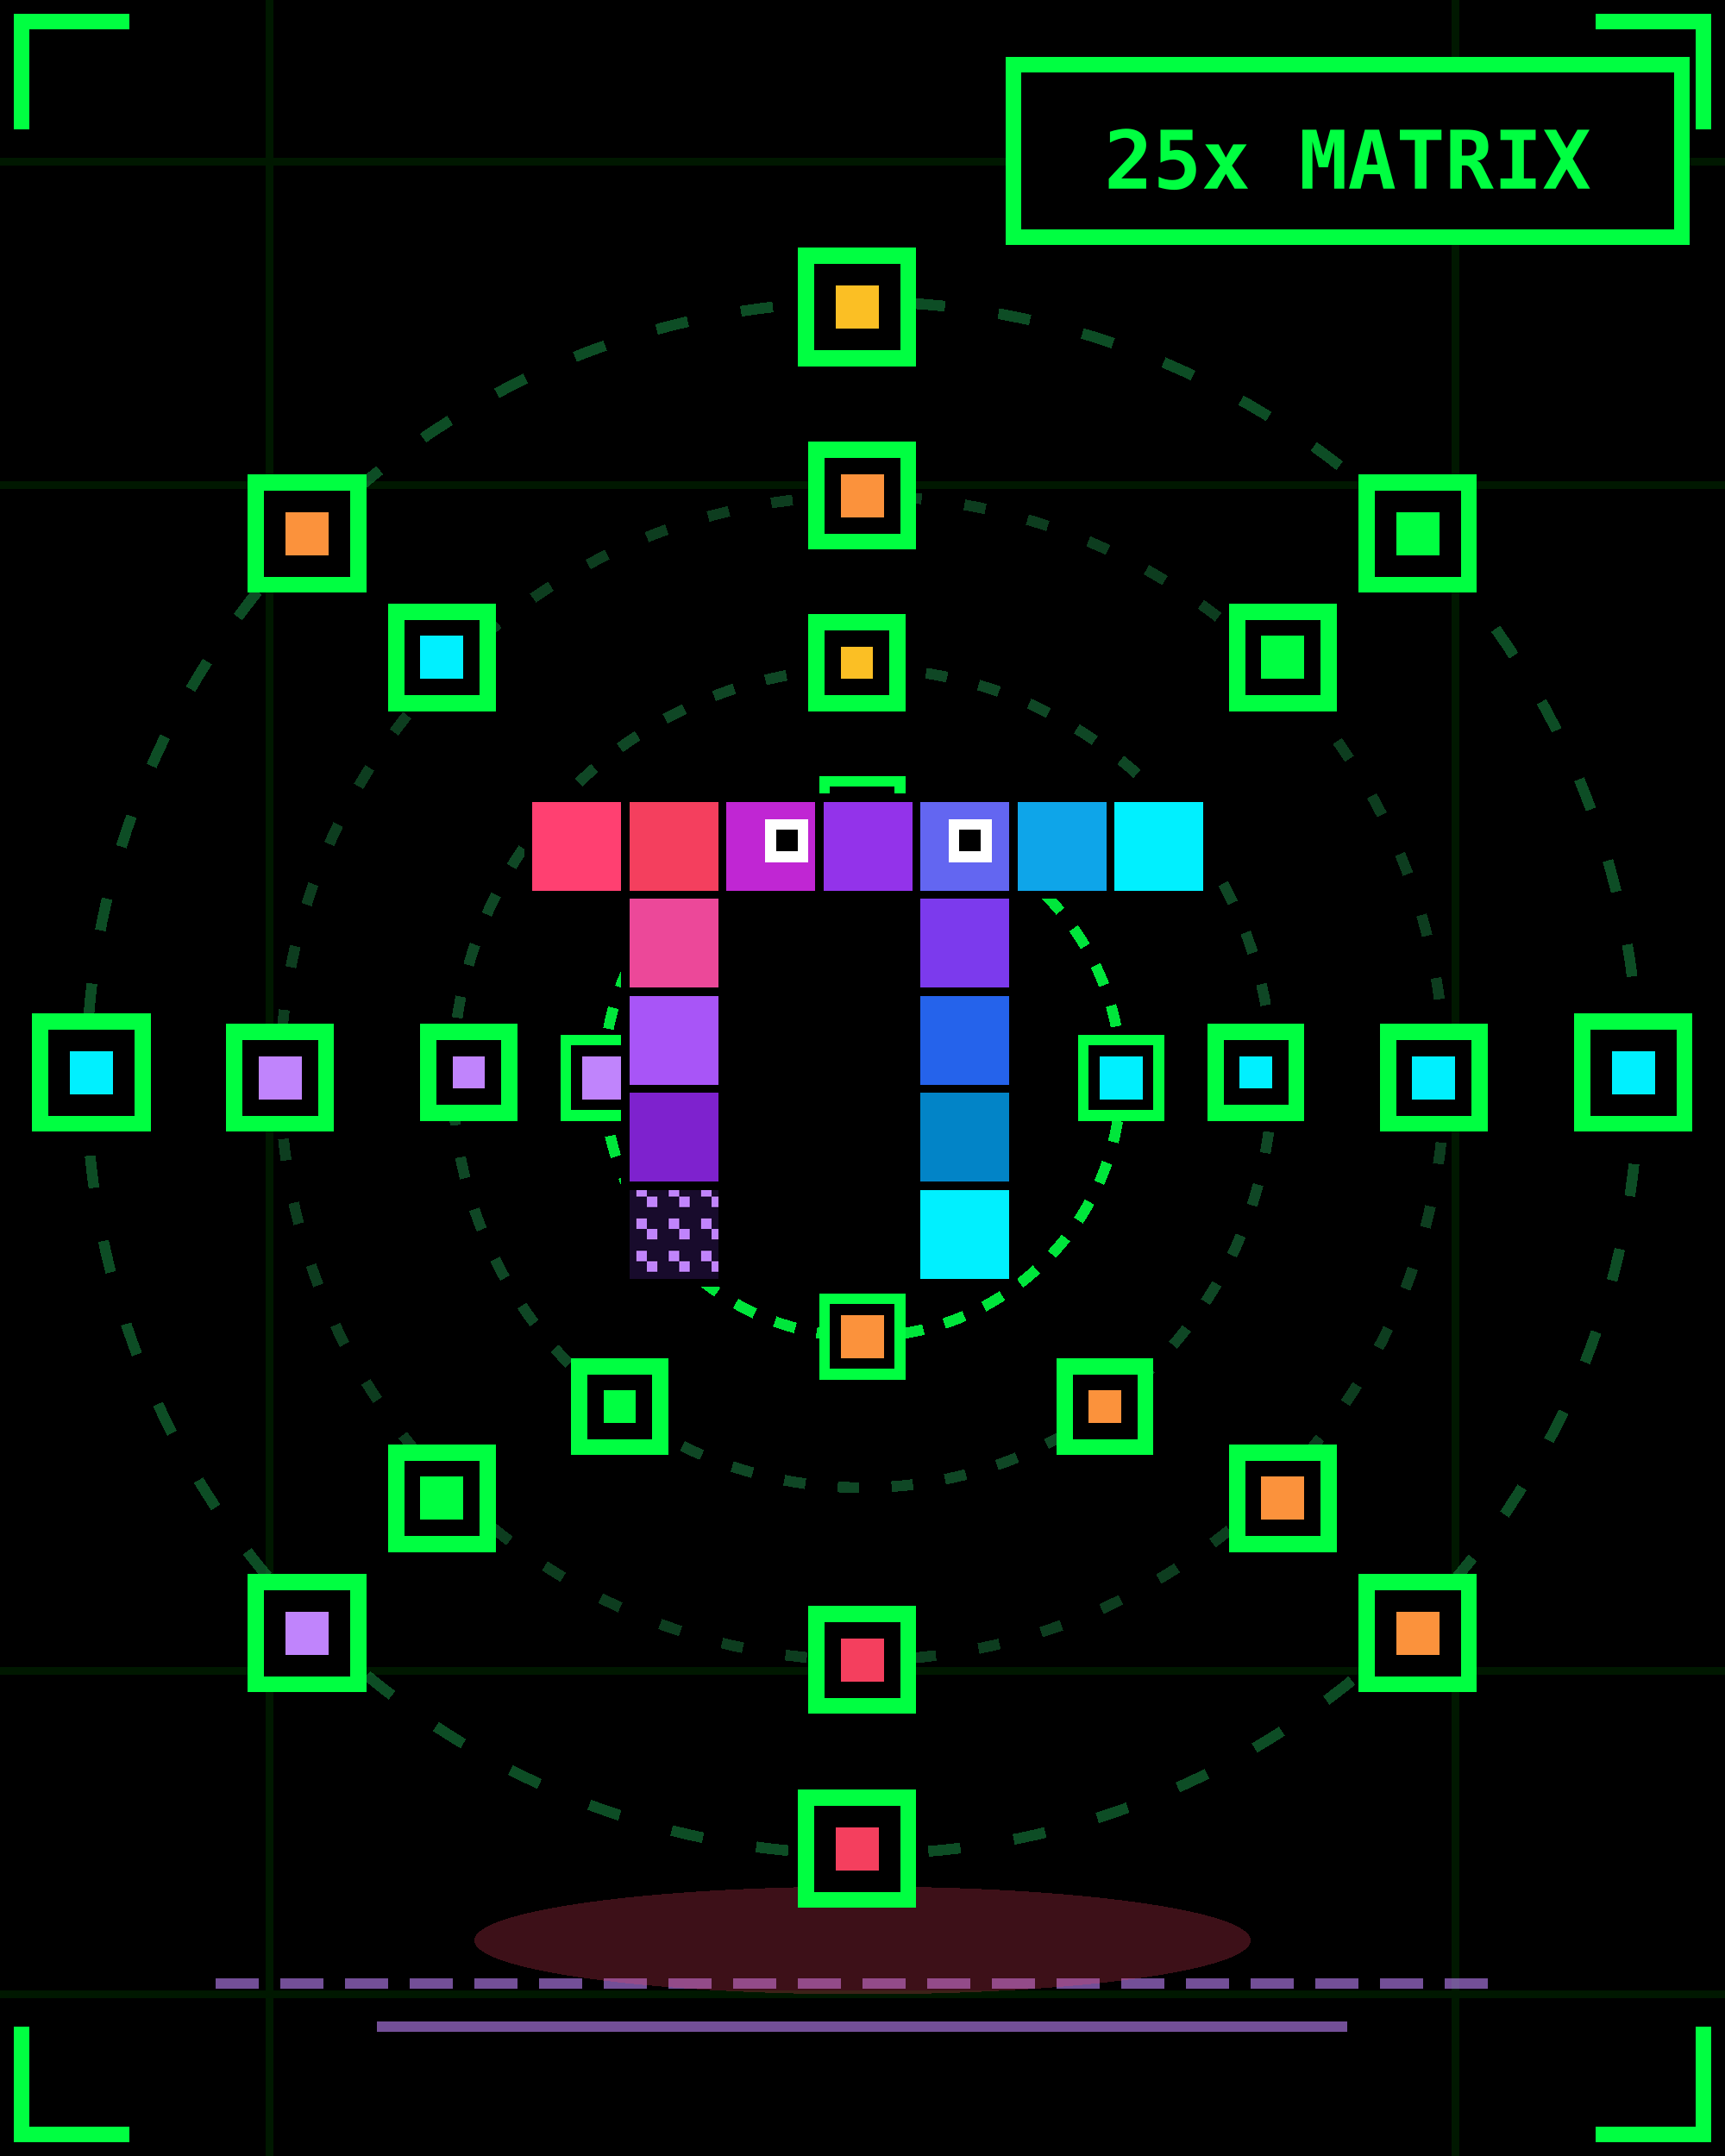
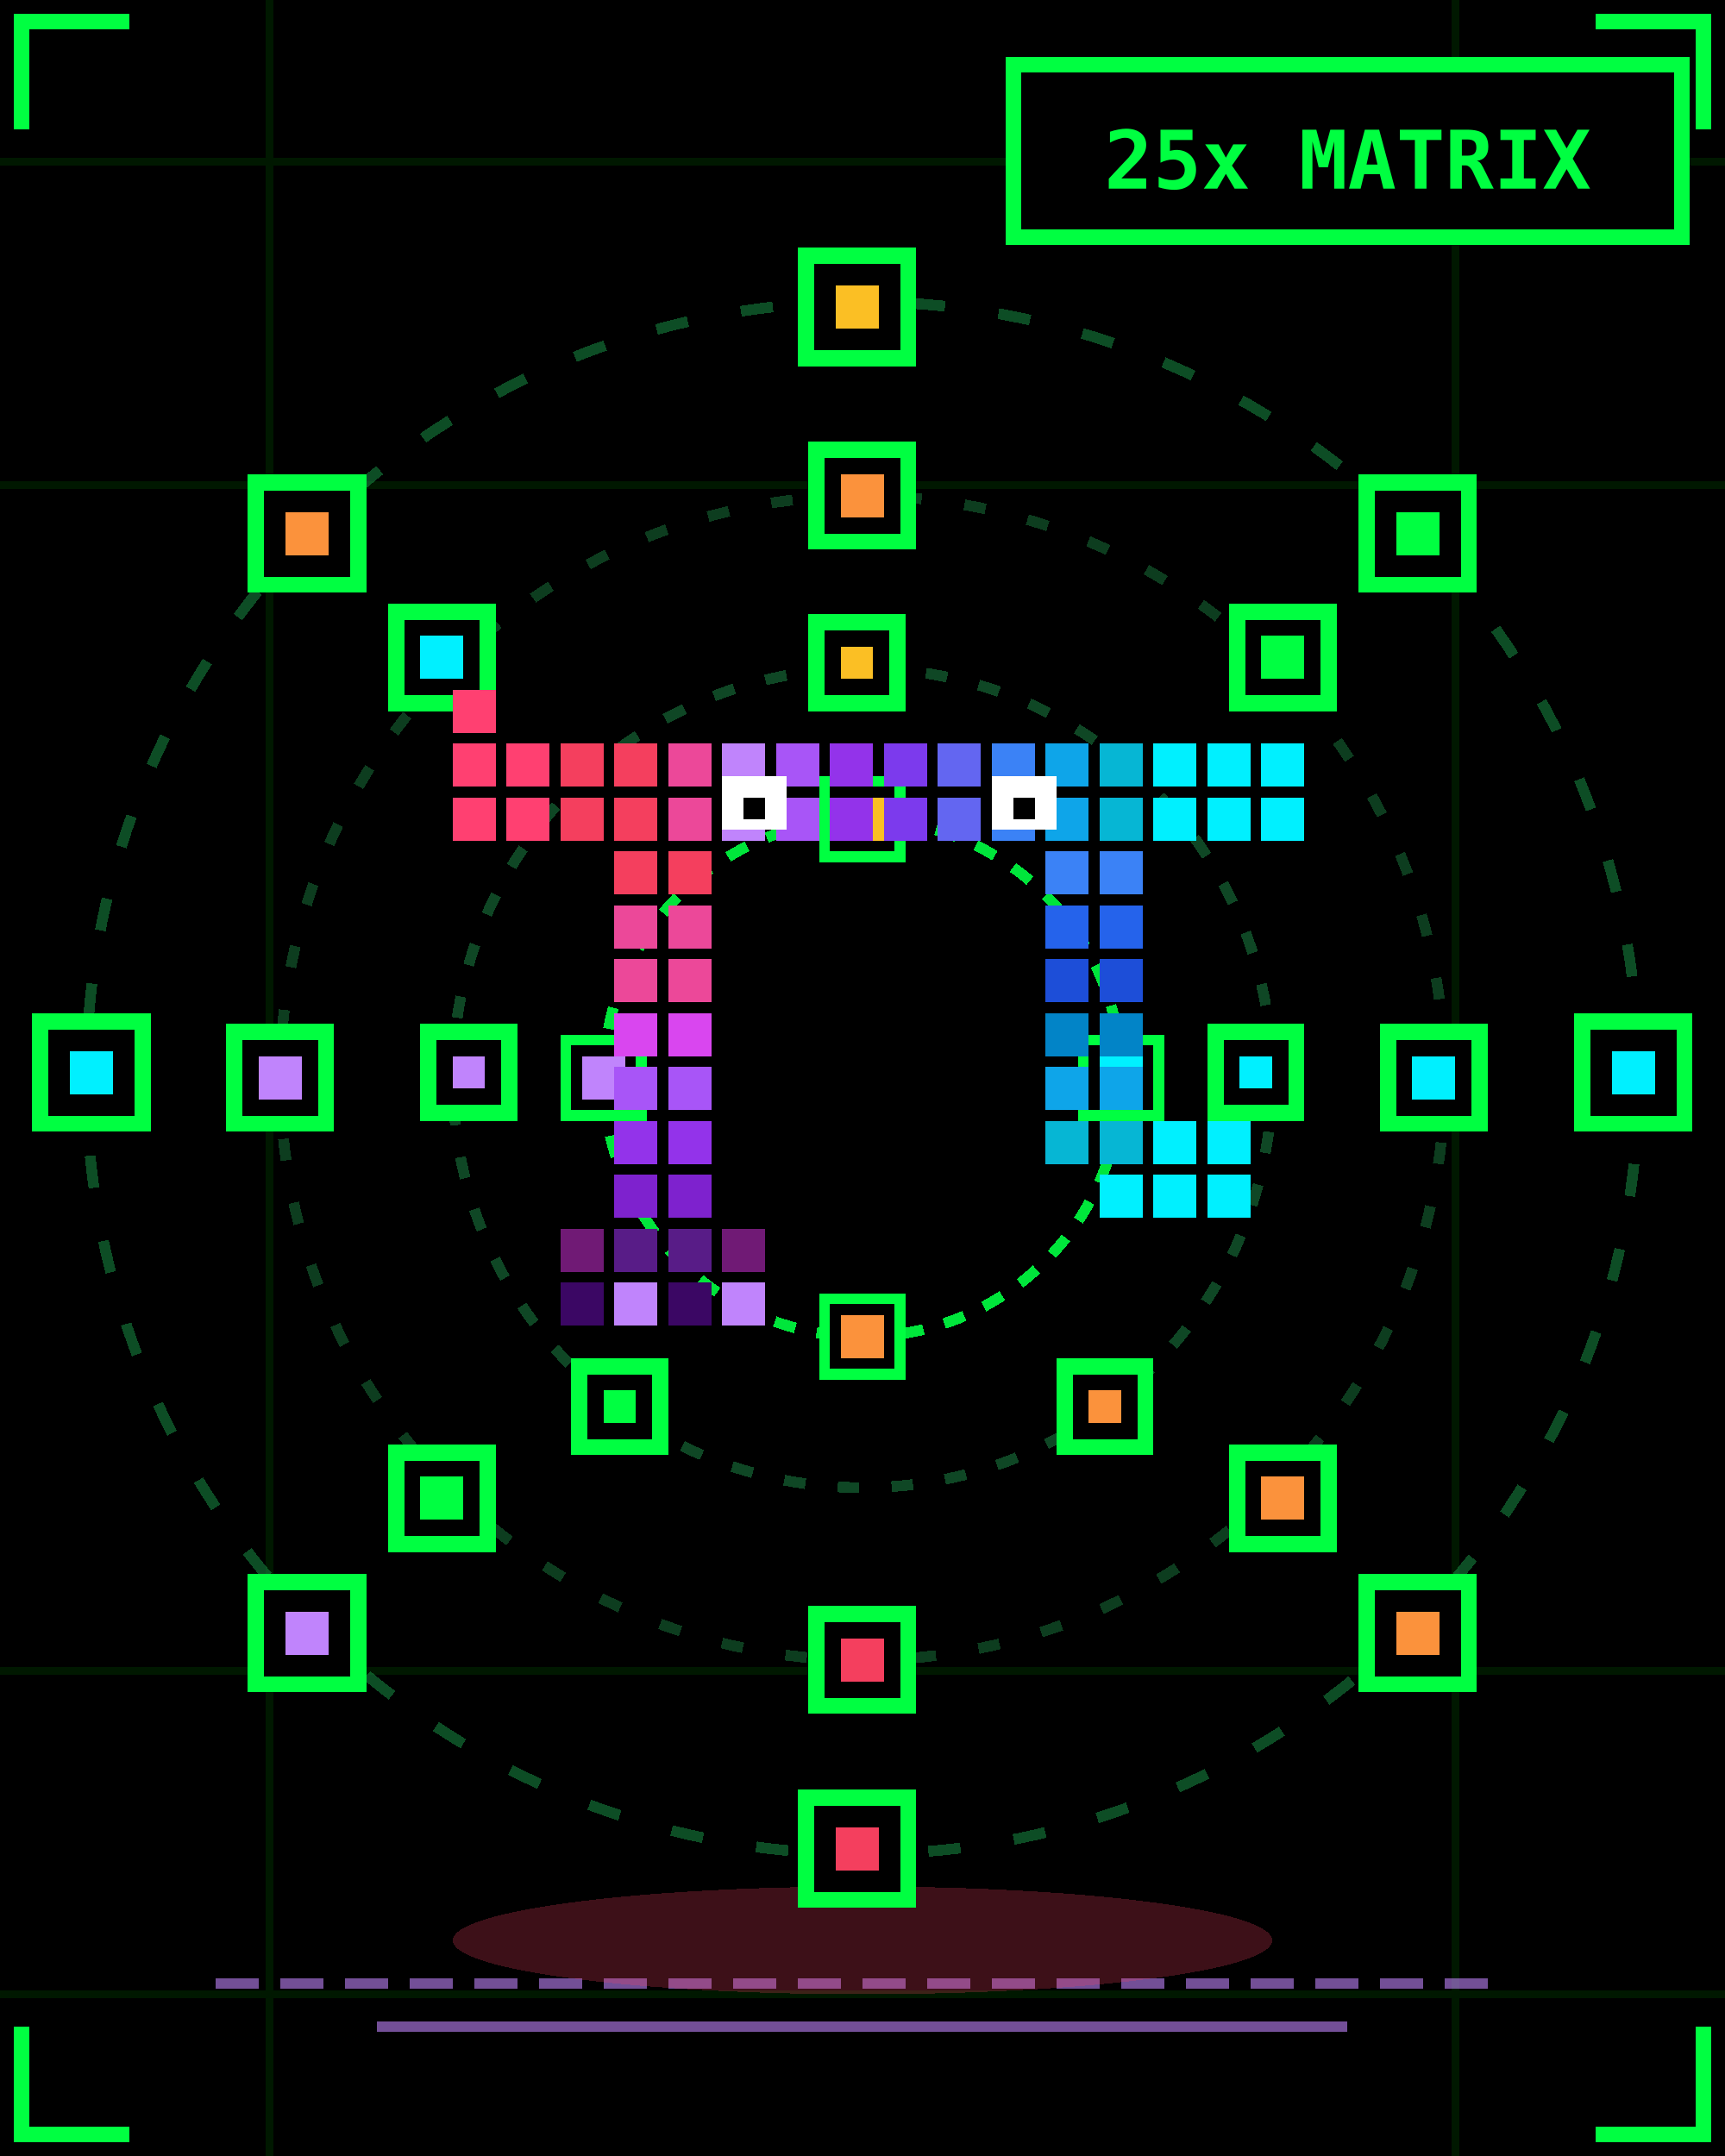
<svg xmlns="http://www.w3.org/2000/svg" viewBox="0 0 160 200" width="100%" height="100%" preserveAspectRatio="none" shape-rendering="crispEdges">
  <defs>
-     <pattern id="piHalftone" x="0" y="0" width="3" height="3" patternUnits="userSpaceOnUse">
-       <rect width="3" height="3" fill="#180b2c" />
-       <rect x="0" y="0" width="1" height="1" fill="#c084fc" />
-       <rect x="2" y="2" width="1" height="1" fill="#c084fc" />
+     <pattern id="piHalftone" x="0" y="0" width="4" height="4" patternUnits="userSpaceOnUse">
+       <rect width="4" height="4" fill="#180b2c" />
+       <rect x="0" y="0" width="2" height="2" fill="#c084fc" />
+       <rect x="2" y="2" width="2" height="2" fill="#c084fc" />
    </pattern>
  </defs>
  <style>
    @keyframes vortexRing1 { 0% { transform: rotate(0deg); } 100% { transform: rotate(360deg); } }
    @keyframes vortexRing2 { 0% { transform: rotate(360deg); } 100% { transform: rotate(0deg); } }
    @keyframes vortexRing3 { 0% { transform: rotate(0deg); } 100% { transform: rotate(360deg); } }
    @keyframes vortexRing4 { 0% { transform: rotate(360deg); } 100% { transform: rotate(0deg); } }
    @keyframes levitateCenter { 0%, 100% { transform: translateY(0px); } 50% { transform: translateY(-4px); } }
    .ring-1 { animation: vortexRing1 8s steps(8) infinite; transform-origin: 80px 100px; }
    .ring-2 { animation: vortexRing2 12s steps(10) infinite; transform-origin: 80px 100px; }
    .ring-3 { animation: vortexRing3 16s steps(12) infinite; transform-origin: 80px 100px; }
    .ring-4 { animation: vortexRing4 22s steps(14) infinite; transform-origin: 80px 100px; }
    .pip-commander { animation: levitateCenter 1.8s steps(2) infinite; transform-origin: 80px 100px; }
  </style>
  <rect width="160" height="200" fill="#000000" />
  <g stroke="#003b00" stroke-width="0.75" opacity="0.4">
    <line x1="0" y1="15" x2="160" y2="15" />
    <line x1="0" y1="45" x2="160" y2="45" />
    <line x1="0" y1="155" x2="160" y2="155" />
    <line x1="0" y1="185" x2="160" y2="185" />
    <line x1="25" y1="0" x2="25" y2="200" />
    <line x1="135" y1="0" x2="135" y2="200" />
  </g>
  <g stroke="#00ff41" stroke-width="1.5" fill="none">
    <path d="M2,12 L2,2 L12,2" />
    <path d="M158,12 L158,2 L148,2" />
    <path d="M2,188 L2,198 L12,198" />
    <path d="M158,188 L158,198 L148,198" />
  </g>
  <g transform="translate(94, 6)">
    <rect width="62" height="16" fill="#000000" stroke="#00ff41" stroke-width="1.5" />
    <text x="31" y="11.5" font-family="'Fira Code', monospace" font-size="7.5" font-weight="900" fill="#00ff41" text-anchor="middle">25x MATRIX</text>
  </g>
  <g opacity="0.6" stroke="#c084fc" stroke-width="1">
    <line x1="20" y1="184" x2="140" y2="184" stroke-dasharray="4,2" />
    <line x1="35" y1="188" x2="125" y2="188" />
  </g>
-   <ellipse cx="80" cy="180" rx="36" ry="5" fill="#f43f5e" opacity="0.25" />
+   <ellipse cx="80" cy="180" rx="38" ry="5" fill="#f43f5e" opacity="0.25" />
  <g class="ring-4">
    <circle cx="80" cy="100" r="72" fill="none" stroke="#15803d" stroke-width="1" stroke-dasharray="3,5" opacity="0.6" />
    <g transform="translate(146, 94)">
      <rect width="11" height="11" fill="#00ff41" />
      <rect x="1.5" y="1.5" width="8" height="8" fill="#000" />
      <rect x="3.5" y="3.5" width="4" height="4" fill="#00f0ff" />
    </g>
    <g transform="translate(126, 146)">
      <rect width="11" height="11" fill="#00ff41" />
      <rect x="1.5" y="1.5" width="8" height="8" fill="#000" />
      <rect x="3.5" y="3.5" width="4" height="4" fill="#fb923c" />
    </g>
    <g transform="translate(74, 166)">
      <rect width="11" height="11" fill="#00ff41" />
      <rect x="1.5" y="1.5" width="8" height="8" fill="#000" />
      <rect x="3.5" y="3.5" width="4" height="4" fill="#f43f5e" />
    </g>
    <g transform="translate(23, 146)">
      <rect width="11" height="11" fill="#00ff41" />
      <rect x="1.5" y="1.5" width="8" height="8" fill="#000" />
      <rect x="3.5" y="3.5" width="4" height="4" fill="#c084fc" />
    </g>
    <g transform="translate(3, 94)">
      <rect width="11" height="11" fill="#00ff41" />
      <rect x="1.5" y="1.5" width="8" height="8" fill="#000" />
      <rect x="3.5" y="3.5" width="4" height="4" fill="#00f0ff" />
    </g>
    <g transform="translate(23, 44)">
      <rect width="11" height="11" fill="#00ff41" />
      <rect x="1.5" y="1.5" width="8" height="8" fill="#000" />
      <rect x="3.5" y="3.5" width="4" height="4" fill="#fb923c" />
    </g>
    <g transform="translate(74, 23)">
      <rect width="11" height="11" fill="#00ff41" />
      <rect x="1.5" y="1.5" width="8" height="8" fill="#000" />
      <rect x="3.5" y="3.5" width="4" height="4" fill="#fbbf24" />
    </g>
    <g transform="translate(126, 44)">
      <rect width="11" height="11" fill="#00ff41" />
      <rect x="1.5" y="1.5" width="8" height="8" fill="#000" />
      <rect x="3.5" y="3.5" width="4" height="4" fill="#00ff41" />
    </g>
  </g>
  <g class="ring-3">
    <circle cx="80" cy="100" r="54" fill="none" stroke="#166534" stroke-width="1" stroke-dasharray="2,4" opacity="0.6" />
    <g transform="translate(128, 95)">
      <rect width="10" height="10" fill="#00ff41" />
      <rect x="1.5" y="1.5" width="7" height="7" fill="#000" />
      <rect x="3" y="3" width="4" height="4" fill="#00f0ff" />
    </g>
    <g transform="translate(114, 134)">
      <rect width="10" height="10" fill="#00ff41" />
      <rect x="1.5" y="1.5" width="7" height="7" fill="#000" />
      <rect x="3" y="3" width="4" height="4" fill="#fb923c" />
    </g>
    <g transform="translate(75, 149)">
      <rect width="10" height="10" fill="#00ff41" />
      <rect x="1.5" y="1.5" width="7" height="7" fill="#000" />
      <rect x="3" y="3" width="4" height="4" fill="#f43f5e" />
    </g>
    <g transform="translate(36, 134)">
      <rect width="10" height="10" fill="#00ff41" />
      <rect x="1.5" y="1.5" width="7" height="7" fill="#000" />
      <rect x="3" y="3" width="4" height="4" fill="#00ff41" />
    </g>
    <g transform="translate(21, 95)">
      <rect width="10" height="10" fill="#00ff41" />
      <rect x="1.5" y="1.5" width="7" height="7" fill="#000" />
      <rect x="3" y="3" width="4" height="4" fill="#c084fc" />
    </g>
    <g transform="translate(36, 56)">
      <rect width="10" height="10" fill="#00ff41" />
      <rect x="1.5" y="1.5" width="7" height="7" fill="#000" />
      <rect x="3" y="3" width="4" height="4" fill="#00f0ff" />
    </g>
    <g transform="translate(75, 41)">
      <rect width="10" height="10" fill="#00ff41" />
      <rect x="1.5" y="1.5" width="7" height="7" fill="#000" />
      <rect x="3" y="3" width="4" height="4" fill="#fb923c" />
    </g>
    <g transform="translate(114, 56)">
      <rect width="10" height="10" fill="#00ff41" />
      <rect x="1.5" y="1.5" width="7" height="7" fill="#000" />
      <rect x="3" y="3" width="4" height="4" fill="#00ff41" />
    </g>
  </g>
  <g class="ring-2">
    <circle cx="80" cy="100" r="38" fill="none" stroke="#166534" stroke-width="1" stroke-dasharray="2,3" opacity="0.7" />
    <g transform="translate(112, 95)">
      <rect width="9" height="9" fill="#00ff41" />
      <rect x="1.5" y="1.5" width="6" height="6" fill="#000" />
      <rect x="3" y="3" width="3" height="3" fill="#00f0ff" />
    </g>
    <g transform="translate(98, 126)">
      <rect width="9" height="9" fill="#00ff41" />
      <rect x="1.5" y="1.5" width="6" height="6" fill="#000" />
      <rect x="3" y="3" width="3" height="3" fill="#fb923c" />
    </g>
    <g transform="translate(53, 126)">
      <rect width="9" height="9" fill="#00ff41" />
      <rect x="1.5" y="1.5" width="6" height="6" fill="#000" />
      <rect x="3" y="3" width="3" height="3" fill="#00ff41" />
    </g>
    <g transform="translate(39, 95)">
      <rect width="9" height="9" fill="#00ff41" />
      <rect x="1.5" y="1.5" width="6" height="6" fill="#000" />
      <rect x="3" y="3" width="3" height="3" fill="#c084fc" />
    </g>
    <g transform="translate(75, 57)">
      <rect width="9" height="9" fill="#00ff41" />
      <rect x="1.5" y="1.5" width="6" height="6" fill="#000" />
      <rect x="3" y="3" width="3" height="3" fill="#fbbf24" />
    </g>
  </g>
  <g class="ring-1">
    <circle cx="80" cy="100" r="24" fill="none" stroke="#00ff41" stroke-width="1" stroke-dasharray="2,2" opacity="0.9" />
    <g transform="translate(100, 96)">
      <rect width="8" height="8" fill="#00ff41" />
      <rect x="1" y="1" width="6" height="6" fill="#000" />
      <rect x="2" y="2" width="4" height="4" fill="#00f0ff" />
    </g>
    <g transform="translate(76, 120)">
      <rect width="8" height="8" fill="#00ff41" />
      <rect x="1" y="1" width="6" height="6" fill="#000" />
      <rect x="2" y="2" width="4" height="4" fill="#fb923c" />
    </g>
    <g transform="translate(52, 96)">
      <rect width="8" height="8" fill="#00ff41" />
      <rect x="1" y="1" width="6" height="6" fill="#000" />
      <rect x="2" y="2" width="4" height="4" fill="#c084fc" />
    </g>
    <g transform="translate(76, 72)">
      <rect width="8" height="8" fill="#00ff41" />
      <rect x="1" y="1" width="6" height="6" fill="#000" />
      <rect x="2" y="2" width="4" height="4" fill="#fbbf24" />
    </g>
  </g>
  <g class="pip-commander">
-     <rect x="49" y="74" width="9" height="9" fill="#ff4071" stroke="#000" stroke-width="0.75" />
-     <rect x="58" y="74" width="9" height="9" fill="#f43f5e" stroke="#000" stroke-width="0.75" />
-     <rect x="67" y="74" width="9" height="9" fill="#c026d3" stroke="#000" stroke-width="0.75" />
-     <rect x="76" y="74" width="9" height="9" fill="#9333ea" stroke="#000" stroke-width="0.75" />
-     <rect x="85" y="74" width="9" height="9" fill="#6366f1" stroke="#000" stroke-width="0.75" />
-     <rect x="94" y="74" width="9" height="9" fill="#0ea5e9" stroke="#000" stroke-width="0.75" />
-     <rect x="103" y="74" width="9" height="9" fill="#00f0ff" stroke="#000" stroke-width="0.75" />
-     <rect x="58" y="83" width="9" height="9" fill="#ec4899" stroke="#000" stroke-width="0.75" />
-     <rect x="58" y="92" width="9" height="9" fill="#a855f7" stroke="#000" stroke-width="0.75" />
-     <rect x="58" y="101" width="9" height="9" fill="#7e22ce" stroke="#000" stroke-width="0.75" />
-     <rect x="58" y="110" width="9" height="9" fill="url(#piHalftone)" stroke="#000" stroke-width="0.75" />
-     <rect x="85" y="83" width="9" height="9" fill="#7c3aed" stroke="#000" stroke-width="0.75" />
-     <rect x="85" y="92" width="9" height="9" fill="#2563eb" stroke="#000" stroke-width="0.75" />
-     <rect x="85" y="101" width="9" height="9" fill="#0284c7" stroke="#000" stroke-width="0.75" />
-     <rect x="85" y="110" width="9" height="9" fill="#00f0ff" stroke="#000" stroke-width="0.75" />
-     <rect x="71" y="76" width="4" height="4" fill="#ffffff" />
-     <rect x="72" y="77" width="2" height="2" fill="#000000" />
-     <rect x="88" y="76" width="4" height="4" fill="#ffffff" />
-     <rect x="89" y="77" width="2" height="2" fill="#000000" />
+     <rect x="42" y="64" width="4" height="4" fill="#ff4071" />
+     <rect x="42" y="69" width="4" height="4" fill="#ff4071" />
+     <rect x="42" y="74" width="4" height="4" fill="#ff4071" />
+     <rect x="47" y="69" width="4" height="4" fill="#ff4071" />
+     <rect x="52" y="69" width="4" height="4" fill="#f43f5e" />
+     <rect x="57" y="69" width="4" height="4" fill="#f43f5e" />
+     <rect x="62" y="69" width="4" height="4" fill="#ec4899" />
+     <rect x="67" y="69" width="4" height="4" fill="#c084fc" />
+     <rect x="72" y="69" width="4" height="4" fill="#a855f7" />
+     <rect x="77" y="69" width="4" height="4" fill="#9333ea" />
+     <rect x="82" y="69" width="4" height="4" fill="#7c3aed" />
+     <rect x="87" y="69" width="4" height="4" fill="#6366f1" />
+     <rect x="92" y="69" width="4" height="4" fill="#3b82f6" />
+     <rect x="97" y="69" width="4" height="4" fill="#0ea5e9" />
+     <rect x="102" y="69" width="4" height="4" fill="#06b6d4" />
+     <rect x="107" y="69" width="4" height="4" fill="#00f0ff" />
+     <rect x="112" y="69" width="4" height="4" fill="#00f0ff" />
+     <rect x="117" y="69" width="4" height="4" fill="#00f0ff" />
+     <rect x="117" y="74" width="4" height="4" fill="#00f0ff" />
+     <rect x="47" y="74" width="4" height="4" fill="#ff4071" />
+     <rect x="52" y="74" width="4" height="4" fill="#f43f5e" />
+     <rect x="57" y="74" width="4" height="4" fill="#f43f5e" />
+     <rect x="62" y="74" width="4" height="4" fill="#ec4899" />
+     <rect x="67" y="74" width="4" height="4" fill="#c084fc" />
+     <rect x="72" y="74" width="4" height="4" fill="#a855f7" />
+     <rect x="77" y="74" width="4" height="4" fill="#9333ea" />
+     <rect x="82" y="74" width="4" height="4" fill="#7c3aed" />
+     <rect x="87" y="74" width="4" height="4" fill="#6366f1" />
+     <rect x="92" y="74" width="4" height="4" fill="#3b82f6" />
+     <rect x="97" y="74" width="4" height="4" fill="#0ea5e9" />
+     <rect x="102" y="74" width="4" height="4" fill="#06b6d4" />
+     <rect x="107" y="74" width="4" height="4" fill="#00f0ff" />
+     <rect x="112" y="74" width="4" height="4" fill="#00f0ff" />
+     <rect x="57" y="79" width="4" height="4" fill="#f43f5e" />
+     <rect x="62" y="79" width="4" height="4" fill="#f43f5e" />
+     <rect x="57" y="84" width="4" height="4" fill="#ec4899" />
+     <rect x="62" y="84" width="4" height="4" fill="#ec4899" />
+     <rect x="57" y="89" width="4" height="4" fill="#ec4899" />
+     <rect x="62" y="89" width="4" height="4" fill="#ec4899" />
+     <rect x="57" y="94" width="4" height="4" fill="#d946ef" />
+     <rect x="62" y="94" width="4" height="4" fill="#d946ef" />
+     <rect x="57" y="99" width="4" height="4" fill="#a855f7" />
+     <rect x="62" y="99" width="4" height="4" fill="#a855f7" />
+     <rect x="57" y="104" width="4" height="4" fill="#9333ea" />
+     <rect x="62" y="104" width="4" height="4" fill="#9333ea" />
+     <rect x="57" y="109" width="4" height="4" fill="#7e22ce" />
+     <rect x="62" y="109" width="4" height="4" fill="#7e22ce" />
+     <rect x="52" y="114" width="4" height="4" fill="#701a75" />
+     <rect x="57" y="114" width="4" height="4" fill="#581c87" />
+     <rect x="62" y="114" width="4" height="4" fill="#581c87" />
+     <rect x="67" y="114" width="4" height="4" fill="#701a75" />
+     <rect x="52" y="119" width="4" height="4" fill="#3b0764" />
+     <rect x="57" y="119" width="4" height="4" fill="#c084fc" />
+     <rect x="62" y="119" width="4" height="4" fill="#3b0764" />
+     <rect x="67" y="119" width="4" height="4" fill="#c084fc" />
+     <rect x="97" y="79" width="4" height="4" fill="#3b82f6" />
+     <rect x="102" y="79" width="4" height="4" fill="#3b82f6" />
+     <rect x="97" y="84" width="4" height="4" fill="#2563eb" />
+     <rect x="102" y="84" width="4" height="4" fill="#2563eb" />
+     <rect x="97" y="89" width="4" height="4" fill="#1d4ed8" />
+     <rect x="102" y="89" width="4" height="4" fill="#1d4ed8" />
+     <rect x="97" y="94" width="4" height="4" fill="#0284c7" />
+     <rect x="102" y="94" width="4" height="4" fill="#0284c7" />
+     <rect x="97" y="99" width="4" height="4" fill="#0ea5e9" />
+     <rect x="102" y="99" width="4" height="4" fill="#0ea5e9" />
+     <rect x="97" y="104" width="4" height="4" fill="#06b6d4" />
+     <rect x="102" y="104" width="4" height="4" fill="#06b6d4" />
+     <rect x="107" y="104" width="4" height="4" fill="#00f0ff" />
+     <rect x="102" y="109" width="4" height="4" fill="#00f0ff" />
+     <rect x="107" y="109" width="4" height="4" fill="#00f0ff" />
+     <rect x="112" y="109" width="4" height="4" fill="#00f0ff" />
+     <rect x="112" y="104" width="4" height="4" fill="#00f0ff" />
+     <rect x="67" y="72" width="6" height="5" fill="#ffffff" />
+     <rect x="69" y="74" width="2" height="2" fill="#000000" />
+     <rect x="92" y="72" width="6" height="5" fill="#ffffff" />
+     <rect x="94" y="74" width="2" height="2" fill="#000000" />
  </g>
</svg>
